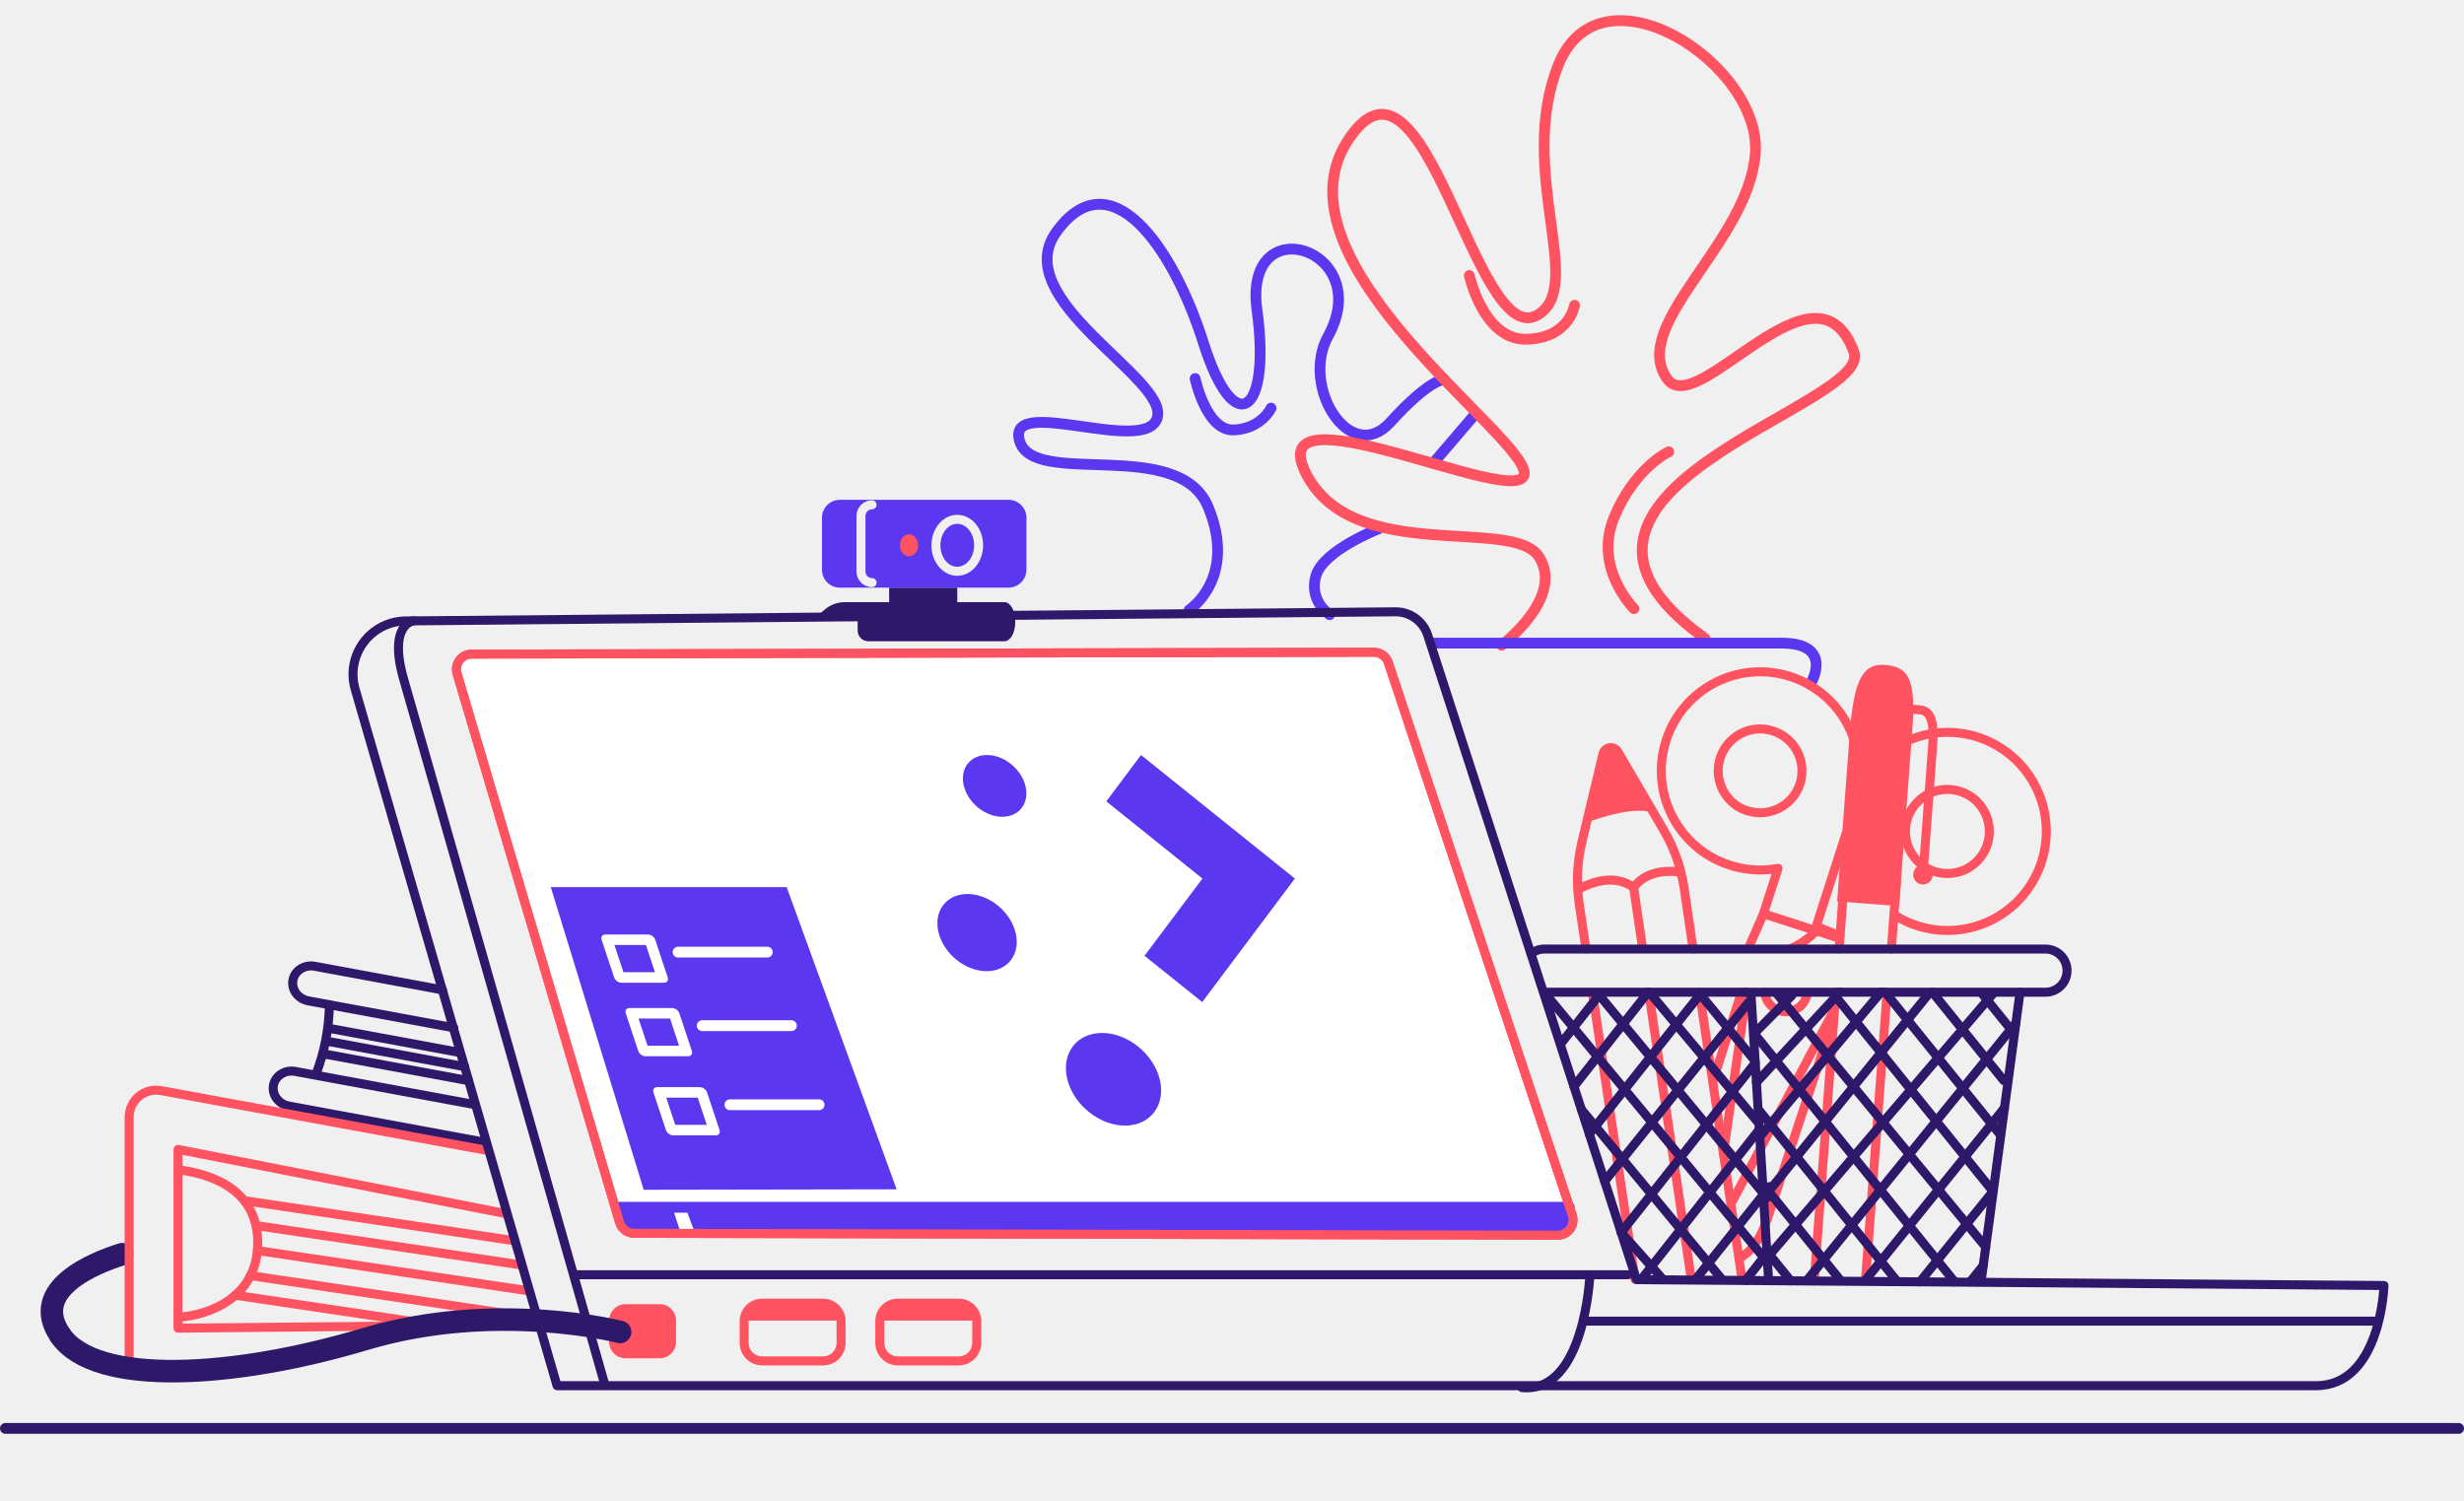
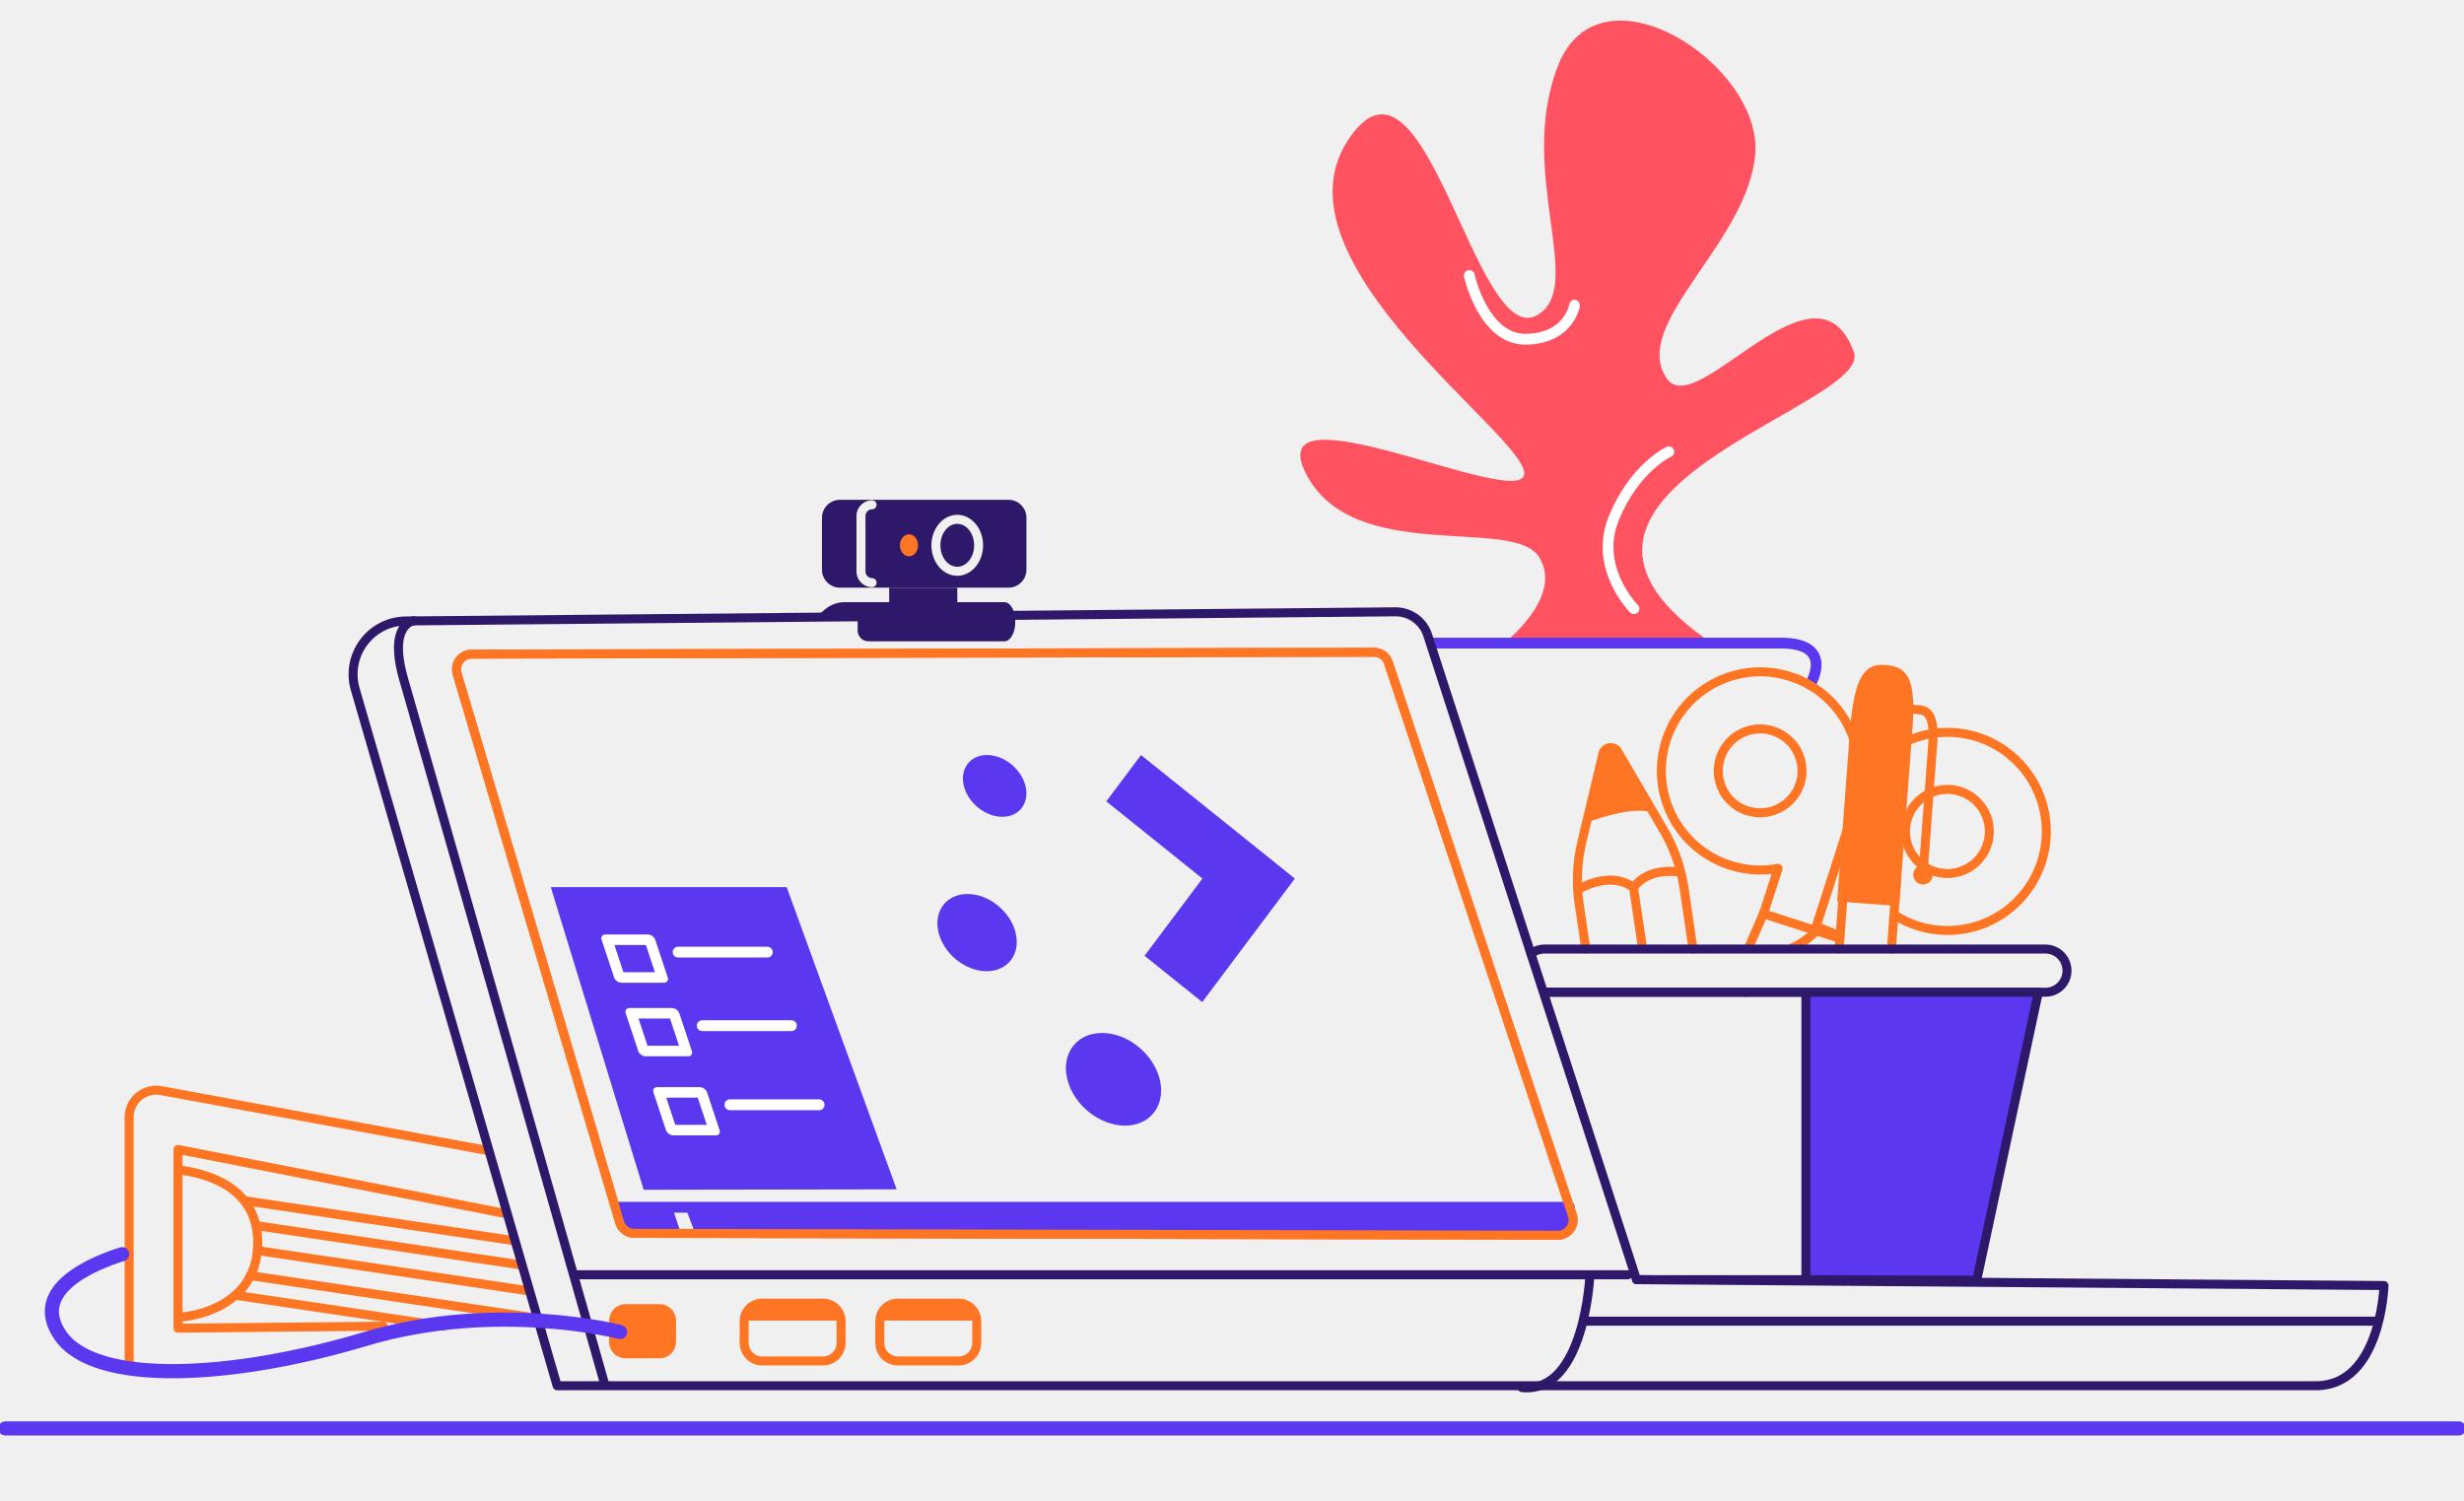
- <svg xmlns="http://www.w3.org/2000/svg" viewBox="0 0 870 530" version="1.1" id="svg225" width="870" height="530">
-   <defs id="defs4">
-     <style id="style2">.cls-1,.cls-3,.cls-4{fill:none;}.cls-1,.cls-5{stroke:#fe7624;}.cls-1,.cls-3,.cls-4,.cls-5{stroke-linecap:round;stroke-linejoin:round;}.cls-1,.cls-3,.cls-5{stroke-width:6px;}.cls-2{fill:#fe7624;}.cls-3,.cls-4{stroke:#2e186a;}.cls-4{stroke-width:15px;}.cls-5{fill:#fff;}.cls-6{fill:#2e186a;}</style>
+ <svg xmlns="http://www.w3.org/2000/svg" width="870" height="530" version="1.1" viewBox="0 0 870 530" id="svg146">
+   <defs id="defs6">
+     <style id="style4">.cls-1,.cls-3,.cls-4{fill:none;}.cls-1,.cls-5{stroke:#fe7624;}.cls-1,.cls-3,.cls-4,.cls-5{stroke-linecap:round;stroke-linejoin:round;}.cls-1,.cls-3,.cls-5{stroke-width:6px;}.cls-2{fill:#fe7624;}.cls-3,.cls-4{stroke:#2e186a;}.cls-4{stroke-width:15px;}.cls-5{fill:#fff;}.cls-6{fill:#2e186a;}</style>
  </defs>
-   <g id="Layer_2" data-name="Layer 2">
-     <g id="outline_II" data-name="outline II" transform="matrix(0.5290866,0,0,0.530406,-49.82756,176.4759)" style="stroke-width:1.198">
-       <g id="g1072">
-         <g id="g1102">
-           <path style="font-variation-settings:normal;vector-effect:none;fill:none;fill-opacity:1;stroke:#5b37f0;stroke-width:7.19px;stroke-linecap:round;stroke-linejoin:round;stroke-miterlimit:4;stroke-dasharray:none;stroke-dashoffset:0;stroke-opacity:1;stop-color:#000000" d="m 887.659,73.433 c 0,0 32.422,-21.024 12.805,-68.573 C 880.848,-42.689 783.991,-7.485 774.591,-39.144 c -9.4,-31.659 85.141,10.512 91.953,-15.768 6.811,-26.28 -99.83,-78.337 -67.432,-123.334 35.555,-49.383 77.513,8.679 98.219,73.952 20.706,65.273 45.227,47.305 35.691,-22.002 -9.536,-69.307 79.53,-40.804 47.407,17.479 -18.527,33.614 14.849,86.542 41.549,57.206 26.7,-29.336 36.1,-28.481 36.1,-28.481" id="path1041" />
-           <path style="font-variation-settings:normal;vector-effect:none;fill:none;fill-opacity:1;stroke:#5b37f0;stroke-width:7.19px;stroke-linecap:round;stroke-linejoin:round;stroke-miterlimit:4;stroke-dasharray:none;stroke-dashoffset:0;stroke-opacity:1;stop-color:#000000" d="m 1078.103,-56.379 -27.518,32.025" id="path1048" />
-           <path style="font-variation-settings:normal;vector-effect:none;fill:none;fill-opacity:1;stroke:#5b37f0;stroke-width:7.19px;stroke-linecap:round;stroke-linejoin:round;stroke-miterlimit:4;stroke-dasharray:none;stroke-dashoffset:0;stroke-opacity:1;stop-color:#000000" d="m 1013.941,19.406 c 0,0 -36.509,14.179 -41.549,31.047 -5.04,16.868 9.127,26.036 9.127,26.036" id="path1055" />
-           <path style="font-variation-settings:normal;opacity:1;vector-effect:none;fill:none;fill-opacity:1;stroke:#5b37f0;stroke-width:7.19px;stroke-linecap:round;stroke-linejoin:round;stroke-miterlimit:4;stroke-dasharray:none;stroke-dashoffset:0;stroke-opacity:1;stop-color:#000000;stop-opacity:1" d="m 891.74,-80.722 c 0,0 7.356,35.02 25.815,34.226 18.459,-0.795 24.861,-14.546 24.861,-14.546" id="path1088" />
+   <g data-name="Layer 2" id="g143">
+     <g id="outline_II" transform="matrix(0.52909,0,0,0.53041,-49.828,176.48)" stroke-width="1.198" data-name="outline II">
+       <path d="m 1231.9,92.19 c -138.56,-98.735 112.71,-154.27 99.445,-190.56 -25.208,-68.962 -104.61,46.093 -124.65,17.846 -25.587,-36.077 54.218,-90.453 58.85,-149.86 4.632,-59.406 -103.26,-129.57 -131.46,-59.039 -28.199,70.529 18.868,147.8 -14.031,166.48 -41.868,23.78 -74.924,-196.8 -126.83,-115.63 -51.902,81.163 120.83,197.16 118.11,221.49 -2.725,24.325 -176.96,-61.728 -145.63,-0.367 31.332,61.362 138,28.236 155.43,55.372 17.437,27.136 -24.929,58.917 -24.929,58.917" fill="#ff5361" stop-color="#000000" style="font-variation-settings:normal" id="path8" />
+       <g fill="none" stroke-linecap="round" stroke-linejoin="round" stroke-width="7.19px" id="g16">
+         <path d="m 1184.6,72.487 c 0,0 -27.177,-27.014 -13.35,-60.506 13.827,-33.492 36.577,-43.943 36.577,-43.943" stop-color="#000000" stroke="#ffffff" style="font-variation-settings:normal" id="path10" />
+         <path d="m 1074.7,-149.31 c 0,0 9.468,43.088 38.143,42.415 28.676,-0.672 32.081,-22.613 32.081,-22.613" stop-color="#000000" stroke="#ffffff" style="font-variation-settings:normal" id="path12" />
+         <path d="m 1050.1,95.402 h 232.67 c 36.372,0 19.48,27.503 19.48,27.503" stop-color="#000000" stroke="#5b37f0" style="font-variation-settings:normal" id="path14" />
+       </g>
+       <g id="organizer" stroke-width="1.198">
+         <g id="scissors" stroke="#ff5361">
+           <line class="cls-1" x1="1261.2" x2="1271.2" y1="297.84" y2="275.1" id="line18" />
+           <path class="cls-1" d="m 1331.6,200.69 a 65.95,65.95 0 1 0 -83,42.55 66.33,66.33 0 0 0 20.3,3.21 64.38,64.38 0 0 0 11.91,-1.11 l -9.78,30.23 30.64,9.88 m -41.45,-78.38 a 27.95,27.95 0 0 1 8.59,-54.55 27.95,27.95 0 0 1 26.62,36.48 27.94,27.94 0 0 1 -35.17,18 z" data-name="2" id="path20" />
+           <path class="cls-1" d="M 1359.7,277.19 A 65.94,65.94 0 0 0 1456.6,241 65.95,65.95 0 1 0 1328.04,216.25 l -22.69,70.4 14.82,4.78 m 100.26,-62.08 a 28,28 0 1 1 -18,-35.18 28,28 0 0 1 18,35.18 z" data-name="1" id="path22" />
+           <path class="cls-1" d="m 1322.1,290.4 -14.29,-5.81 c -1.53,3.09 -8.79,9.71 -18.12,14" id="path24" />
        </g>
-         <path style="font-variation-settings:normal;opacity:1;vector-effect:none;fill:none;fill-opacity:1;stroke:#ff5361;stroke-width:7.19px;stroke-linecap:round;stroke-linejoin:round;stroke-miterlimit:4;stroke-dasharray:none;stroke-dashoffset:0;stroke-opacity:1;stop-color:#000000;stop-opacity:1" d="m 1231.925,92.19 c -138.561,-98.735 112.71,-154.275 99.445,-190.563 -25.209,-68.962 -104.614,46.093 -124.647,17.846 -25.587,-36.077 54.218,-90.453 58.85,-149.859 4.632,-59.406 -103.26,-129.568 -131.458,-59.039 -28.199,70.529 18.868,147.797 -14.031,166.483 -41.868,23.78 -74.924,-196.797 -126.827,-115.633 -51.902,81.163 120.833,197.164 118.108,221.488 -2.725,24.325 -176.958,-61.728 -145.626,-0.367 31.332,61.362 137.997,28.236 155.434,55.372 17.437,27.136 -24.929,58.917 -24.929,58.917" id="path1034" />
-         <path style="font-variation-settings:normal;opacity:1;vector-effect:none;fill:none;fill-opacity:1;stroke:#ff5361;stroke-width:7.19px;stroke-linecap:round;stroke-linejoin:round;stroke-miterlimit:4;stroke-dasharray:none;stroke-dashoffset:0;stroke-opacity:1;stop-color:#000000;stop-opacity:1" d="m 1184.585,72.487 c 0,0 -27.177,-27.014 -13.35,-60.506 13.827,-33.492 36.577,-43.943 36.577,-43.943" id="path1074" />
-         <path style="font-variation-settings:normal;opacity:1;vector-effect:none;fill:none;fill-opacity:1;stroke:#ff5361;stroke-width:7.19px;stroke-linecap:round;stroke-linejoin:round;stroke-miterlimit:4;stroke-dasharray:none;stroke-dashoffset:0;stroke-opacity:1;stop-color:#000000;stop-opacity:1" d="m 1074.718,-149.307 c 0,0 9.468,43.088 38.143,42.415 28.676,-0.672 32.081,-22.613 32.081,-22.613" id="path1081" />
-       </g>
-       <path style="font-variation-settings:normal;opacity:1;vector-effect:none;fill:none;fill-opacity:1;stroke:#5b37f0;stroke-width:7.19px;stroke-linecap:round;stroke-linejoin:round;stroke-miterlimit:4;stroke-dasharray:none;stroke-dashoffset:0;stroke-opacity:1;stop-color:#000000;stop-opacity:1" d="m 1050.133,95.402 c 0,0 196.302,0 232.674,0 36.373,0 19.48,27.503 19.48,27.503" id="path1027" />
-       <g id="Learning_II" data-name="Learning II" style="stroke-width:1.198">
-         <g id="desk_stuff" data-name="desk stuff" style="stroke-width:1.198">
-           <g id="organizer" style="stroke-width:1.198">
-             <g id="scissors" style="stroke-width:1.198">
-               <line class="cls-1" x1="1261.25" y1="297.84" x2="1271.24" y2="275.1" id="line6" style="stroke:#ff5361;stroke-opacity:1" />
-               <path class="cls-1" d="m 1244.27,435.12 c 5.67,-39.13 11.82,-81.62 15.36,-106" id="path8" style="stroke:#ff5361;stroke-opacity:1" />
-               <path class="cls-1" d="m 1317.77,345.57 c -12.37,37.25 -37.68,113.33 -42.33,127.77 -4,12.39 -9.51,25.8 -20.07,31.22" id="path10" style="stroke:#ff5361;stroke-opacity:1" />
-               <path id="_2" data-name="2" class="cls-1" d="m 1331.57,200.69 v 0 a 65.95,65.95 0 1 0 -83,42.55 66.33,66.33 0 0 0 20.3,3.21 64.38,64.38 0 0 0 11.91,-1.11 l -9.78,30.23 30.64,9.88 m -41.45,-78.38 a 27.95,27.95 0 0 1 8.59,-54.55 27.95,27.95 0 0 1 26.62,36.48 v 0 a 27.94,27.94 0 0 1 -35.17,18 z" style="stroke:#ff5361;stroke-opacity:1" />
-               <path id="_1" data-name="1" class="cls-1" d="M 1359.7,277.19 A 65.94,65.94 0 0 0 1456.6,241 v 0 a 65.95,65.95 0 1 0 -128.56,-24.75 l -22.69,70.4 14.82,4.78 m 100.26,-62.08 a 28,28 0 1 1 -18,-35.18 28,28 0 0 1 18,35.18 z" style="stroke:#ff5361;stroke-opacity:1" />
-               <path class="cls-1" d="m 1250.51,466.56 c 21.54,-40.52 53.62,-100.56 67.26,-126.07" id="path14" style="stroke:#ff5361;stroke-opacity:1" />
-               <path class="cls-1" d="m 1256.35,327.87 -19,58.88" id="path16" style="stroke:#ff5361;stroke-opacity:1" />
-               <path class="cls-1" d="m 1322.13,290.4 -14.29,-5.81 c -1.53,3.09 -8.79,9.71 -18.12,14" id="path18" style="stroke:#ff5361;stroke-opacity:1" />
-               <path class="cls-1" d="m 1300.24,328.55 a 14.12,14.12 0 0 1 -0.54,2.34 14.3,14.3 0 0 1 -27.86,-3.13" id="path20" style="stroke:#ff5361;stroke-opacity:1" />
-             </g>
-             <g id="pen" style="stroke-width:1.198">
-               <polyline class="cls-1" points="1321.48 299.08 1325.01 252.16 1359.7 254.72 1356.36 299.08" id="polyline23" style="stroke:#ff5361;stroke-opacity:1" />
-               <line class="cls-1" x1="1304.86" y1="519.97" x2="1319.33" y2="327.73" id="line25" style="stroke:#ff5361;stroke-opacity:1" />
-               <line class="cls-1" x1="1353.47" y1="328.58" x2="1339.12" y2="519.43" id="line27" style="stroke:#ff5361;stroke-opacity:1" />
-               <path class="cls-2" d="m 1320.18,267.38 41.35,3.11 8.86,-117.71 c 2.59,-34.49 -3.19,-41.71 -18.42,-42.86 -15.23,-1.15 -20.79,11.25 -23.39,45.75 z" id="path29" style="fill:#ff5361;fill-opacity:1;stroke-width:1.198" />
-               <path class="cls-1" d="m 1349.72,137.9 25.63,1.93 c 5.64,0.42 10,5.11 8.65,22.77 l -6.54,87" id="path31" style="stroke:#ff5361;stroke-opacity:1" />
-               <circle class="cls-2" cx="1377.46" cy="249.57" r="6.52" id="circle33" style="fill:#ff5361;fill-opacity:1;stroke-width:1.198" />
-             </g>
-             <g id="pencil" style="stroke-width:1.198">
-               <path class="cls-1" d="m 1224.05,299.08 -6,-40.71 A 107.15,107.15 0 0 0 1204.48,220 l -30.6,-52.28 a 5.42,5.42 0 0 0 -10,1.47 l -14.07,58.93 a 107.36,107.36 0 0 0 -1.77,40.68 l 4.51,30.32" id="path36" style="stroke:#ff5361;stroke-opacity:1" />
-               <path class="cls-1" d="m 1256.35,518.83 a 25.05,25.05 0 0 0 -0.28,-4.3 l -27.76,-186.8" id="path38" style="stroke:#ff5361;stroke-opacity:1" />
-               <line class="cls-1" x1="1156.98" y1="328.58" x2="1185.25" y2="518.83" id="line40" style="stroke:#ff5361;stroke-opacity:1" />
-               <path class="cls-2" d="m 1197.73,208.43 -23.85,-40.75 a 5.42,5.42 0 0 0 -10,1.47 L 1153,214.93 c 11.86,-4.39 32.82,-10.81 44.73,-6.5 z" id="path42" style="fill:#ff5361;fill-opacity:1;stroke-width:1.198" />
-               <path class="cls-2" d="m 1216.64,251 c -0.47,-2.13 -1,-4.24 -1.6,-6.33 -10,-1.13 -22.5,-0.06 -31.28,9.44 -12.94,-7.57 -27.41,-2.85 -36.79,2 0.07,2.22 0.21,4.45 0.41,6.67 8.18,-4.68 22.46,-10.48 34.19,-3 l 5.83,39.27 6.19,0.8 -6.09,-40.95 c 7.71,-8.98 19.99,-9.29 29.14,-7.9 z" id="path44" style="fill:#ff5361;fill-opacity:1;stroke-width:1.198" />
-               <polygon class="cls-2" points="1219.8,518.69 1225.88,518.83 1197.73,329.37 1191.66,329.37 " id="polygon46" style="fill:#ff5361;fill-opacity:1;stroke-width:1.198" />
-             </g>
-             <g id="basket" style="stroke-width:1.198">
-               <g id="nets" style="stroke-width:1.198">
-                 <g id="net_light" data-name="net light" style="stroke-width:1.198">
-                   <line class="cls-3" x1="1176.06" y1="487.75" x2="1265.53" y2="374.87" id="line49" />
-                   <line class="cls-3" x1="1189.36" y1="519.18" x2="1268.26" y2="419.2" id="line51" />
-                   <line class="cls-3" x1="1225.88" y1="518.83" x2="1275.2" y2="457.2" id="line53" />
-                   <line class="cls-3" x1="1258.97" y1="519.78" x2="1272.99" y2="502" id="line55" />
-                   <line class="cls-3" x1="1165" y1="453.68" x2="1261" y2="334.63" id="line57" />
-                   <line class="cls-3" x1="1243.22" y1="518.83" x2="1149.45" y2="405.81" id="line59" />
-                   <line class="cls-3" x1="1204.13" y1="519.18" x2="1176.06" y2="487.75" id="line61" />
-                   <line class="cls-3" x1="1264.18" y1="372.09" x2="1228.27" y2="328.58" id="line63" />
-                   <line class="cls-3" x1="1267.09" y1="414.07" x2="1195.85" y2="329.07" id="line65" />
-                   <line class="cls-3" x1="1273.36" y1="464.68" x2="1160.44" y2="328.58" id="line67" />
-                   <line class="cls-3" x1="1272.78" y1="506.32" x2="1125.71" y2="329.07" id="line69" />
-                   <line class="cls-3" x1="1136.4" y1="361.31" x2="1161.9" y2="328.99" id="line71" />
-                   <line class="cls-3" x1="1144.51" y1="390.6" x2="1194.11" y2="327.74" id="line73" />
-                   <line class="cls-3" x1="1154.79" y1="422.24" x2="1229.25" y2="328.58" id="line75" />
-                 </g>
-                 <g id="net" style="stroke-width:1.198">
-                   <line class="cls-3" x1="1398.61" y1="520.64" x2="1265.65" y2="356.34" id="line78" />
-                   <line class="cls-3" x1="1359.97" y1="519.97" x2="1268.56" y2="407.01" id="line80" />
-                   <line class="cls-3" x1="1322.53" y1="519.78" x2="1270.5" y2="455.48" id="line82" />
-                   <line class="cls-3" x1="1289.21" y1="519.97" x2="1273.26" y2="500.25" id="line84" />
-                   <line class="cls-3" x1="1419.35" y1="497.42" x2="1279.76" y2="328.58" id="line86" />
-                   <line class="cls-3" x1="1300.67" y1="518.83" x2="1439.48" y2="348.34" id="line88" />
-                   <line class="cls-3" x1="1339.12" y1="519.43" x2="1431.85" y2="404.83" id="line90" />
-                   <line class="cls-3" x1="1375.42" y1="520.64" x2="1422.87" y2="462.01" id="line92" />
-                   <line class="cls-3" x1="1408.9" y1="520.64" x2="1417.68" y2="509.79" id="line94" />
-                   <line class="cls-3" x1="1266.33" y1="387.81" x2="1322.13" y2="327.74" id="line96" />
-                   <line class="cls-3" x1="1265.65" y1="354.48" x2="1289.95" y2="330.01" id="line98" />
-                   <line class="cls-3" x1="1268.56" y1="424.02" x2="1349.47" y2="327.74" id="line100" />
-                   <line class="cls-3" x1="1272.43" y1="462.93" x2="1381.53" y2="328.58" id="line102" />
-                   <line class="cls-3" x1="1273.52" y1="504.56" x2="1424.04" y2="328.99" id="line104" />
-                   <line class="cls-3" x1="1431.39" y1="386.65" x2="1383.79" y2="327.84" id="line106" />
-                   <line class="cls-3" x1="1437.68" y1="354.48" x2="1417.05" y2="328.99" id="line108" />
-                   <line class="cls-3" x1="1429.16" y1="422.86" x2="1352.26" y2="327.84" id="line110" />
-                   <line class="cls-3" x1="1422.87" y1="458.78" x2="1318.07" y2="329.28" id="line112" />
-                 </g>
-               </g>
-               <g id="construction" style="stroke-width:1.198">
-                 <line class="cls-3" x1="1442.25" y1="327.82" x2="1416.31" y2="519.97" id="line116" />
-                 <line class="cls-3" x1="1262.71" y1="328.99" x2="1274.35" y2="518.05" id="line118" />
-                 <path class="cls-3" d="m 1115.89,302.21 a 14.34,14.34 0 0 1 9,-3.13 h 334.35 a 14.37,14.37 0 0 1 14.37,14.37 v 0 a 14.37,14.37 0 0 1 -14.37,14.37 h -200" id="path120" />
-                 <line class="cls-3" x1="1259.26" y1="327.82" x2="1124.86" y2="327.82" id="line122" />
-               </g>
-             </g>
+         <g id="pen">
+           <g stroke="#ff5361" id="g29">
+             <polyline class="cls-1" points="1321.5 299.08 1325 252.16 1359.7 254.72 1356.4 299.08" id="polyline27" />
          </g>
-           <g id="book" style="stroke-width:1.198">
-             <g id="lines" style="stroke-width:1.198">
-               <path class="cls-3" d="m 314,336.17 a 133.61,133.61 0 0 1 -8.8,45.78" id="path127" />
-               <line class="cls-3" x1="314.91" y1="352.05" x2="400.35" y2="367.82" id="line129" />
-               <line class="cls-3" x1="406.92" y1="386.71" x2="311.75" y2="369.14" id="line131" />
-               <line class="cls-3" x1="404.21" y1="377.37" x2="313.33" y2="360.6" id="line133" />
-             </g>
-             <path id="cover" class="cls-3" d="m 397,351.49 -97,-17.91 c -6.88,-1.27 -11.5,-7.46 -10.33,-13.82 1.17,-6.36 7.7,-10.49 14.58,-9.22 l 85.19,15.72" />
-             <path id="cover-2" data-name="cover" class="cls-3" d="M 417.94,427.76 287,403.59 c -6.88,-1.26 -11.5,-7.45 -10.33,-13.81 1.17,-6.36 7.7,-10.5 14.58,-9.23 l 119.36,22" />
+           <path class="cls-2" d="m 1320.2,267.38 41.35,3.11 8.86,-117.71 c 2.59,-34.49 -3.19,-41.71 -18.42,-42.86 -15.23,-1.15 -20.79,11.25 -23.39,45.75 z" fill="#ff5361" stroke-width="1.198" id="path31" />
+           <path class="cls-1" d="m 1349.7,137.9 25.63,1.93 c 5.64,0.42 10,5.11 8.65,22.77 l -6.54,87" stroke="#ff5361" id="path33" />
+           <circle class="cls-2" cx="1377.5" cy="249.57" r="6.52" fill="#ff5361" stroke-width="1.198" id="circle35" />
+         </g>
+         <g id="pencil">
+           <g stroke="#ff5361" id="g40">
+             <path class="cls-1" d="m 1224,299.08 -6,-40.71 A 107.15,107.15 0 0 0 1204.43,220 l -30.6,-52.28 a 5.42,5.42 0 0 0 -10,1.47 l -14.07,58.93 a 107.36,107.36 0 0 0 -1.77,40.68 l 4.51,30.32" id="path38" />
          </g>
-           <path id="cable_back" data-name="cable back" class="cls-4" d="m 175.69,502.21 c -18.52,5.78 -62.44,23.25 -41.26,54" />
-           <g id="binder" style="stroke-width:1.198">
-             <g id="lines-2" data-name="lines" style="stroke-width:1.198">
-               <line class="cls-5" x1="266.14" y1="483.32" x2="441.41" y2="509.29" id="line140" style="stroke:#ff5361;stroke-opacity:1" />
-               <line class="cls-5" x1="257.84" y1="466.65" x2="437.9" y2="493.32" id="line142" style="stroke:#ff5361;stroke-opacity:1" />
-               <line class="cls-5" x1="265.92" y1="499.78" x2="446.89" y2="526.59" id="line144" style="stroke:#ff5361;stroke-opacity:1" />
-               <line class="cls-5" x1="261.3" y1="516.48" x2="455.21" y2="545.21" id="line146" style="stroke:#ff5361;stroke-opacity:1" />
-               <line class="cls-5" x1="251.17" y1="529.52" x2="390.07" y2="550.11" id="line148" style="stroke:#ff5361;stroke-opacity:1" />
-             </g>
-             <path id="circle" class="cls-1" d="m 213,446 c 19.25,2.43 53.28,11.37 53.18,48.79 -0.09,36.45 -32.79,48.16 -53.18,49.42" style="stroke:#ff5361;stroke-opacity:1" />
-             <polyline id="cover-3" data-name="cover" class="cls-1" points="349.95 550.14 212.96 551.47 212.96 432.45 430.82 475.03" style="stroke:#ff5361;stroke-opacity:1" />
-             <path id="cover-4" data-name="cover" class="cls-1" d="M 419.05,433.1 201.57,393.3 A 18,18 0 0 0 180.36,411 v 165.27" style="stroke:#ff5361;stroke-opacity:1" />
+           <g fill="#ff5361" stroke-width="1.198" id="g46">
+             <path class="cls-2" d="m 1197.7,208.43 -23.85,-40.75 a 5.42,5.42 0 0 0 -10,1.47 l -10.88,45.78 c 11.86,-4.39 32.82,-10.81 44.73,-6.5 z" id="path42" />
+             <path class="cls-2" d="m 1216.6,251 c -0.47,-2.13 -1,-4.24 -1.6,-6.33 -10,-1.13 -22.5,-0.06 -31.28,9.44 -12.94,-7.57 -27.41,-2.85 -36.79,2 0.07,2.22 0.21,4.45 0.41,6.67 8.18,-4.68 22.46,-10.48 34.19,-3 l 5.83,39.27 6.19,0.8 -6.09,-40.95 c 7.71,-8.98 19.99,-9.29 29.14,-7.9 z" id="path44" />
          </g>
        </g>
-         <g id="laptop" style="stroke-width:1.198">
-           <path id="path140" class="cls-1" d="m 1020.66,108.4 122.76,367.85 a 10.12,10.12 0 0 1 -9.62,13.32 l -616.45,-1.25 a 10.14,10.14 0 0 1 -9.68,-7.24 L 399.21,115.73 a 10.11,10.11 0 0 1 9.68,-13 L 1011,101.49 a 10.11,10.11 0 0 1 9.66,6.91 z" style="stroke:#ff5361;stroke-opacity:1;fill:#ffffff" />
-           <path style="font-variation-settings:normal;opacity:1;vector-effect:none;fill:none;fill-opacity:1;stroke:#5b37f0;stroke-width:7.19px;stroke-linecap:round;stroke-linejoin:round;stroke-miterlimit:4;stroke-dasharray:none;stroke-dashoffset:0;stroke-opacity:1;stop-color:#000000;stop-opacity:1" d="M 1141.458,470.975 H 506.586" id="path1070" />
-           <path id="path1104" style="fill:#5b37f0;fill-opacity:1;stroke:#5b37f0;stroke-width:1.198px;stroke-linecap:butt;stroke-linejoin:miter;stroke-opacity:1" d="m 506.586,470.975 3.389,14.814 9.447,4.43 h 29.084 l -6.299,-19.238 z m 634.871,0 -15.699,0.094 -573.555,-0.086 7.168,19.236 h 575.035 l 8.018,-5.205 2.162,-6.523 z" />
-           <path id="shape" class="cls-3" d="m 365,80.65 660.35,-6.08 a 22.5,22.5 0 0 1 21.6,15.54 l 139.34,429.05 498.83,3.91 c 0,0 -2,66.69 -45.36,66.69 H 465.92 L 331.19,126.08 A 35.5,35.5 0 0 1 365,80.65 Z" />
-           <path id="screen" class="cls-1" d="m 1020.66,108.4 122.76,367.85 a 10.12,10.12 0 0 1 -9.62,13.32 l -616.45,-1.25 a 10.14,10.14 0 0 1 -9.68,-7.24 L 399.21,115.73 a 10.11,10.11 0 0 1 9.68,-13 L 1011,101.49 a 10.11,10.11 0 0 1 9.66,6.91 z" style="stroke:#ff5361;stroke-opacity:1" />
-           <g id="details" style="stroke-width:1.198">
-             <g id="lines-3" data-name="lines" style="stroke-width:1.198">
-               <path class="cls-3" d="m 370.3,80.55 c 0,0 -17.62,1.8 -6.53,39.61 11.09,37.81 133.65,467.6 133.65,467.6" id="path191" />
-               <line class="cls-3" x1="1180.54" y1="515.92" x2="477.85" y2="515.92" id="line193" />
-               <line class="cls-3" x1="1679.15" y1="546.79" x2="1151.4" y2="546.79" id="line195" />
-               <path class="cls-3" d="m 1155.2,515.92 c 0,0 -3.35,79.35 -45.36,75.08" id="path197" />
-             </g>
-             <g id="usb_ports" data-name="usb ports" style="stroke-width:1.198">
-               <path id="_2-2" data-name="2" class="cls-2" d="m 643.47,531.81 h -40.69 a 15,15 0 0 0 -15,15 v 14.46 a 15,15 0 0 0 15,15 h 40.69 a 15,15 0 0 0 15,-15 v -14.46 a 15,15 0 0 0 -15,-15 z m 9,29.46 a 9,9 0 0 1 -9,9 h -40.69 a 9,9 0 0 1 -9,-9 v -14.46 c 0,-0.14 0,-0.27 0,-0.41 h 58.65 c 0,0.14 0,0.27 0,0.41 z" style="fill:#ff5361;fill-opacity:1;stroke-width:1.198" />
-               <path id="_1-2" data-name="1" class="cls-2" d="m 734,531.81 h -40.7 a 15,15 0 0 0 -15,15 v 14.46 a 15,15 0 0 0 15,15 H 734 a 15,15 0 0 0 15,-15 v -14.46 a 15,15 0 0 0 -15,-15 z m 9,29.46 a 9,9 0 0 1 -9,9 h -40.7 a 9,9 0 0 1 -9,-9 v -14.46 c 0,-0.14 0,-0.27 0,-0.41 H 743 c 0,0.14 0,0.27 0,0.41 z" style="fill:#ff5361;fill-opacity:1;stroke-width:1.198" />
-             </g>
-             <g id="cable" style="stroke-width:1.198">
-               <rect class="cls-2" x="500.67" y="535.48" width="44.66" height="36.04" rx="10.95" id="rect203" style="fill:#ff5361;fill-opacity:1;stroke-width:1.198" />
-               <path class="cls-4" d="m 134.43,556.24 c 23.51,34.18 116,28.55 203.39,2.47 C 425.21,532.63 508,554 508,554" id="path205" />
-             </g>
+         <g id="basket" transform="translate(-0.04)">
+           <g id="construction" stroke-width="1.198">
+             <path class="cls-3" d="m 1115.9,302.21 a 14.34,14.34 0 0 1 9,-3.13 h 334.35 a 14.37,14.37 0 0 1 14.37,14.37 14.37,14.37 0 0 1 -14.37,14.37 h -200" id="path49" />
+             <line class="cls-3" x1="1259.3" x2="1124.9" y1="327.82" y2="327.82" id="line51" />
+             <path d="m 1299.3,327.82 h 155.19 l -41.108,191.67 -114.08,-0.33" fill="#5b37f0" stop-color="#000000" stroke="#2e186a" stroke-linecap="round" stroke-linejoin="round" stroke-width="6px" style="font-variation-settings:normal" id="path53" />
+             <path d="m 1124.9,327.82 h 174.47 v 191.34 h -113.04" fill="none" stop-color="#000000" stroke="#2e186a" stroke-linecap="round" stroke-linejoin="round" stroke-width="6px" style="font-variation-settings:normal" id="path55" />
          </g>
-           <g id="web_cam" data-name="web cam" style="stroke-width:1.198">
-             <path id="holder" class="cls-6" d="M 764.48,68.15 H 657.86 a 20.23,20.23 0 0 0 -13,4.7 l -6.34,5.28 28.21,-0.26 a 21.82,21.82 0 0 0 -0.21,3 V 87 a 7.2,7.2 0 0 0 7.2,7.2 h 90.73 c 4,0 7.25,-5.68 7.25,-12.68 v -0.67 c 0.03,-7.03 -3.21,-12.7 -7.22,-12.7 z" style="stroke-width:1.198" />
-             <rect class="cls-6" x="687.56" y="58.49" width="45.45" height="11.84" id="rect210" style="stroke-width:1.198" />
-             <g id="camera" style="fill:#5b37f0;fill-opacity:1;stroke-width:1.198">
-               <path class="cls-6" d="M 767.17,0 H 654.7 a 12,12 0 0 0 -12,12 v 34.49 a 12,12 0 0 0 12,12 h 112.47 a 12,12 0 0 0 12,-12 V 12 a 12,12 0 0 0 -12,-12 z m -91,52.15 a 3,3 0 0 1 0,6 10.43,10.43 0 0 1 -10.42,-10.43 V 10.77 a 10.43,10.43 0 0 1 10.41,-10.43 3,3 0 0 1 0,6 4.43,4.43 0 0 0 -4.42,4.43 v 37 a 4.43,4.43 0 0 0 4.42,4.38 z M 733,50.59 c -9.51,0 -17.25,-9.1 -17.25,-20.29 0,-11.19 7.75,-20.3 17.25,-20.3 9.5,0 17.25,9.1 17.25,20.28 0,11.18 -7.72,20.31 -17.25,20.31 z" id="path212" style="fill:#5b37f0;fill-opacity:1;stroke-width:1.198" />
-               <path class="cls-6" d="m 733,16 c -6.2,0 -11.25,6.41 -11.25,14.28 0,7.87 5,14.29 11.25,14.29 6.25,0 11.25,-6.41 11.25,-14.29 C 744.25,22.4 739.22,16 733,16 Z" id="path214" style="fill:#5b37f0;fill-opacity:1;stroke-width:1.198" />
-             </g>
-             <ellipse class="cls-2" cx="700.79" cy="30.3" rx="6.04" ry="7.33" id="ellipse217" style="fill:#ff5361;fill-opacity:1;stroke-width:1.198" />
-           </g>
-           <path style="font-variation-settings:normal;opacity:1;vector-effect:none;fill:#5b37f0;fill-opacity:1;stroke:none;stroke-width:0.686;stroke-linecap:butt;stroke-linejoin:miter;stroke-miterlimit:4;stroke-dasharray:none;stroke-dashoffset:0;stroke-opacity:1;stop-color:#000000;stop-opacity:1" d="M 523.75,459.323 461.74,257.874 h 157.424 l 73.376,201.158" id="path1063" />
-           <rect style="font-variation-settings:normal;opacity:1;vector-effect:none;fill:none;fill-opacity:1;stroke:#ffffff;stroke-width:7.381px;stroke-linecap:round;stroke-linejoin:round;stroke-miterlimit:4;stroke-dasharray:none;stroke-dashoffset:0;stroke-opacity:1;paint-order:fill markers stroke;stop-color:#000000;stop-opacity:1" id="rect1077" width="28.397" height="26.455" x="401.972" y="308.649" transform="matrix(1,0,0.3155191,0.9489192,0,0)" />
-           <path style="font-variation-settings:normal;opacity:1;vector-effect:none;fill:none;fill-opacity:1;stroke:#ffffff;stroke-width:7.19px;stroke-linecap:round;stroke-linejoin:round;stroke-miterlimit:4;stroke-dasharray:none;stroke-dashoffset:0;stroke-opacity:1;stop-color:#000000;stop-opacity:1" d="m 546.679,301.118 h 59.563" id="path1079" />
-           <rect style="font-variation-settings:normal;opacity:1;vector-effect:none;fill:none;fill-opacity:1;stroke:#ffffff;stroke-width:7.381px;stroke-linecap:round;stroke-linejoin:round;stroke-miterlimit:4;stroke-dasharray:none;stroke-dashoffset:0;stroke-opacity:1;paint-order:fill markers stroke;stop-color:#000000;stop-opacity:1" id="rect1096" width="28.397" height="26.455" x="401.782" y="360.251" transform="matrix(1,0,0.3155191,0.9489192,0,0)" />
-           <path style="font-variation-settings:normal;opacity:1;vector-effect:none;fill:none;fill-opacity:1;stroke:#ffffff;stroke-width:7.19px;stroke-linecap:round;stroke-linejoin:round;stroke-miterlimit:4;stroke-dasharray:none;stroke-dashoffset:0;stroke-opacity:1;stop-color:#000000;stop-opacity:1" d="m 562.769,350.084 h 59.563" id="path1098" />
-           <rect style="font-variation-settings:normal;opacity:1;vector-effect:none;fill:none;fill-opacity:1;stroke:#ffffff;stroke-width:7.381px;stroke-linecap:round;stroke-linejoin:round;stroke-miterlimit:4;stroke-dasharray:none;stroke-dashoffset:0;stroke-opacity:1;paint-order:fill markers stroke;stop-color:#000000;stop-opacity:1" id="rect1100" width="28.397" height="26.455" x="402.766" y="415.733" transform="matrix(1,0,0.3155191,0.9489192,0,0)" />
-           <path style="font-variation-settings:normal;opacity:1;vector-effect:none;fill:none;fill-opacity:1;stroke:#ffffff;stroke-width:7.19px;stroke-linecap:round;stroke-linejoin:round;stroke-miterlimit:4;stroke-dasharray:none;stroke-dashoffset:0;stroke-opacity:1;stop-color:#000000;stop-opacity:1" d="m 581.259,402.732 h 59.563" id="path1102" />
-           <path d="m 752.847,169.912 a 23.268,18.164 41.462 0 0 -15.454,20.558 23.268,18.164 41.462 0 0 25.662,20.558 23.268,18.164 41.462 0 0 15.454,-20.558 23.268,18.164 41.462 0 0 -25.662,-20.558 z m 102.792,0 -23.182,30.838 64.156,51.396 -38.636,51.396 38.493,30.838 61.818,-82.234 z m -115.802,92.513 a 29.085,22.705 41.462 0 0 -19.318,25.698 29.085,22.705 41.462 0 0 32.078,25.698 29.085,22.705 41.462 0 0 19.318,-25.698 29.085,22.705 41.462 0 0 -32.078,-25.698 z m 89.782,92.513 a 34.902,27.246 41.462 0 0 -23.182,30.838 34.902,27.246 41.462 0 0 38.493,30.838 34.902,27.246 41.462 0 0 23.182,-30.838 34.902,27.246 41.462 0 0 -38.493,-30.838 z" class="ColorScheme-Text" fill="currentColor" id="path1107" style="fill:#5b37f0;fill-opacity:1;stroke-width:1.198" />
        </g>
-         <path style="font-variation-settings:normal;opacity:1;vector-effect:none;fill:none;fill-opacity:1;stroke:#2e186a;stroke-width:7.19px;stroke-linecap:round;stroke-linejoin:round;stroke-miterlimit:4;stroke-dasharray:none;stroke-dashoffset:0;stroke-opacity:1;stop-color:#000000;stop-opacity:1" d="M 97.772,618.196 H 1734.925" id="path953" />
      </g>
+       <g id="binder" stroke="#ff5361" stroke-width="1.198">
+         <g stroke-width="1.198" data-name="lines" id="g71">
+           <line class="cls-5" x1="266.14" x2="441.41" y1="483.32" y2="509.29" id="line61" />
+           <line class="cls-5" x1="257.84" x2="437.9" y1="466.65" y2="493.32" id="line63" />
+           <line class="cls-5" x1="265.92" x2="446.89" y1="499.78" y2="526.59" id="line65" />
+           <line class="cls-5" x1="261.3" x2="455.21" y1="516.48" y2="545.21" id="line67" />
+           <line class="cls-5" x1="251.17" x2="390.07" y1="529.52" y2="550.11" id="line69" />
+         </g>
+         <path id="circle" class="cls-1" d="m 213,446 c 19.25,2.43 53.28,11.37 53.18,48.79 -0.09,36.45 -32.79,48.16 -53.18,49.42" />
+         <polyline class="cls-1" points="349.95 550.14 212.96 551.47 212.96 432.45 430.82 475.03" data-name="cover" id="polyline74" />
+         <path class="cls-1" d="M 419.05,433.1 201.57,393.3 A 18,18 0 0 0 180.36,411 v 165.27" data-name="cover" id="path76" />
+       </g>
+       <path class="cls-1" d="m 1020.7,108.4 122.76,367.85 a 10.12,10.12 0 0 1 -9.62,13.32 l -616.45,-1.25 a 10.14,10.14 0 0 1 -9.68,-7.24 L 399.25,115.73 a 10.11,10.11 0 0 1 9.68,-13 l 602.11,-1.24 a 10.11,10.11 0 0 1 9.66,6.91 z" fill="#fff" id="path80" />
+       <path d="M 1141.5,470.98 H 506.63" fill="none" stop-color="#000000" stroke="#5b37f0" stroke-linecap="round" stroke-linejoin="round" stroke-width="7.19px" style="font-variation-settings:normal" id="path82" />
+       <path d="m 506.59,470.97 3.389,14.814 9.447,4.43 h 29.084 l -6.299,-19.238 z m 634.87,0 -15.699,0.094 -573.55,-0.086 7.168,19.236 h 575.04 l 8.018,-5.205 2.162,-6.523 z" fill="#5b37f0" stroke="#5b37f0" stroke-width="1.198px" id="path84" />
+       <path id="shape" class="cls-3" d="m 365,80.65 660.35,-6.08 a 22.5,22.5 0 0 1 21.6,15.54 l 139.34,429.05 498.83,3.91 c 0,0 -2,66.69 -45.36,66.69 H 465.96 L 331.23,126.08 a 35.5,35.5 0 0 1 33.81,-45.43 z" />
+       <path id="screen" class="cls-1" d="m 1020.7,108.4 122.76,367.85 a 10.12,10.12 0 0 1 -9.62,13.32 l -616.45,-1.25 a 10.14,10.14 0 0 1 -9.68,-7.24 L 399.25,115.73 a 10.11,10.11 0 0 1 9.68,-13 l 602.11,-1.24 a 10.11,10.11 0 0 1 9.66,6.91 z" stroke="#ff5361" />
+       <g data-name="lines" id="g96" style="stroke-width:1.198">
+         <path class="cls-3" d="m 370.3,80.55 c 0,0 -17.62,1.8 -6.53,39.61 11.09,37.81 133.65,467.6 133.65,467.6" id="path88" />
+         <line class="cls-3" x1="1180.5" x2="477.85" y1="515.92" y2="515.92" id="line90" />
+         <line class="cls-3" x1="1679.2" x2="1151.4" y1="546.79" y2="546.79" id="line92" />
+         <path class="cls-3" d="m 1155.2,515.92 c 0,0 -3.35,79.35 -45.36,75.08" id="path94" />
+       </g>
+       <g id="usb_ports" fill="#ff5361" data-name="usb ports" style="stroke-width:1.198">
+         <path class="cls-2" d="m 643.47,531.81 h -40.69 a 15,15 0 0 0 -15,15 v 14.46 a 15,15 0 0 0 15,15 h 40.69 a 15,15 0 0 0 15,-15 v -14.46 a 15,15 0 0 0 -15,-15 z m 9,29.46 a 9,9 0 0 1 -9,9 h -40.69 a 9,9 0 0 1 -9,-9 V 546.4 h 58.65 v 0.41 z" data-name="2" id="path98" />
+         <path class="cls-2" d="m 734,531.81 h -40.7 a 15,15 0 0 0 -15,15 v 14.46 a 15,15 0 0 0 15,15 H 734 a 15,15 0 0 0 15,-15 v -14.46 a 15,15 0 0 0 -15,-15 z m 9,29.46 a 9,9 0 0 1 -9,9 h -40.7 a 9,9 0 0 1 -9,-9 V 546.4 H 743 v 0.41 z" data-name="1" id="path100" />
+       </g>
+       <rect class="cls-2" x="500.67" y="535.48" width="44.66" height="36.04" rx="10.95" fill="#ff5361" stroke-width="1.198" id="rect103" style="stroke:none" />
+       <path id="path105" d="m 134.43,556.24 c 23.51,34.18 116,28.55 203.39,2.47 C 425.21,532.63 508,554 508,554 M 175.69,502.21 c -18.52,5.78 -62.44,23.25 -41.26,54" style="fill:none;stroke:#5b37f0;stroke-opacity:1;stroke-width:9.438;stroke-miterlimit:4;stroke-dasharray:none;stroke-linecap:round" />
+       <g id="web_cam" stroke-width="1.198" data-name="web cam">
+         <path id="holder" class="cls-6" d="M 764.48,68.15 H 657.86 a 20.23,20.23 0 0 0 -13,4.7 l -6.34,5.28 28.21,-0.26 a 21.82,21.82 0 0 0 -0.21,3 V 87 a 7.2,7.2 0 0 0 7.2,7.2 h 90.73 c 4,0 7.25,-5.68 7.25,-12.68 v -0.67 c 0.03,-7.03 -3.21,-12.7 -7.22,-12.7 z" fill="#ff5361" />
+         <rect class="cls-6" x="687.56" y="58.49" width="45.45" height="11.84" fill="#ff5361" id="rect110" />
+         <g id="camera" fill="#5b37f0">
+           <path class="cls-6" d="M 767.17,0 H 654.7 a 12,12 0 0 0 -12,12 v 34.49 a 12,12 0 0 0 12,12 h 112.47 a 12,12 0 0 0 12,-12 V 12 a 12,12 0 0 0 -12,-12 z m -91,52.15 a 3,3 0 0 1 0,6 10.43,10.43 0 0 1 -10.42,-10.43 V 10.77 a 10.43,10.43 0 0 1 10.41,-10.43 3,3 0 0 1 0,6 4.43,4.43 0 0 0 -4.42,4.43 v 37 a 4.43,4.43 0 0 0 4.42,4.38 z M 733,50.59 c -9.51,0 -17.25,-9.1 -17.25,-20.29 0,-11.19 7.75,-20.3 17.25,-20.3 9.5,0 17.25,9.1 17.25,20.28 0,11.18 -7.72,20.31 -17.25,20.31 z" id="path112" />
+           <path class="cls-6" d="m 733,16 c -6.2,0 -11.25,6.41 -11.25,14.28 0,7.87 5,14.29 11.25,14.29 6.25,0 11.25,-6.41 11.25,-14.29 C 744.25,22.4 739.22,16 733,16 Z" id="path114" />
+         </g>
+         <ellipse class="cls-2" cx="700.79" cy="30.3" rx="6.04" ry="7.33" fill="#ff5361" id="ellipse117" />
+       </g>
+       <path d="M 523.75,459.32 461.74,257.87 h 157.42 l 73.376,201.16" fill="#5b37f0" stop-color="#000000" style="font-variation-settings:normal;stroke-width:1.198" id="path120" />
+       <g fill="none" stroke="#ffffff" stroke-linecap="round" stroke-linejoin="round" id="g134" style="stroke-width:1.198">
+         <rect transform="matrix(1,0,0.31552,0.94892,0,0)" x="401.97" y="308.65" width="28.397" height="26.455" stop-color="#000000" stroke-width="7.381px" style="font-variation-settings:normal;paint-order:fill markers stroke" id="rect122" />
+         <path d="m 546.68,301.12 h 59.563" stop-color="#000000" stroke-width="7.19px" style="font-variation-settings:normal" id="path124" />
+         <rect transform="matrix(1,0,0.31552,0.94892,0,0)" x="401.78" y="360.25" width="28.397" height="26.455" stop-color="#000000" stroke-width="7.381px" style="font-variation-settings:normal;paint-order:fill markers stroke" id="rect126" />
+         <path d="m 562.77,350.08 h 59.563" stop-color="#000000" stroke-width="7.19px" style="font-variation-settings:normal" id="path128" />
+         <rect transform="matrix(1,0,0.31552,0.94892,0,0)" x="402.77" y="415.73" width="28.397" height="26.455" stop-color="#000000" stroke-width="7.381px" style="font-variation-settings:normal;paint-order:fill markers stroke" id="rect130" />
+         <path d="m 581.26,402.73 h 59.563" stop-color="#000000" stroke-width="7.19px" style="font-variation-settings:normal" id="path132" />
+       </g>
+       <path class="ColorScheme-Text" d="m 752.85,169.91 a 23.268,18.164 41.462 0 0 -15.454,20.558 23.268,18.164 41.462 0 0 25.662,20.558 23.268,18.164 41.462 0 0 15.454,-20.558 23.268,18.164 41.462 0 0 -25.662,-20.558 z m 102.79,0 -23.182,30.838 64.156,51.396 -38.636,51.396 38.493,30.838 61.818,-82.234 z m -115.8,92.513 a 29.085,22.705 41.462 0 0 -19.318,25.698 29.085,22.705 41.462 0 0 32.078,25.698 29.085,22.705 41.462 0 0 19.318,-25.698 29.085,22.705 41.462 0 0 -32.078,-25.698 z m 89.782,92.513 a 34.902,27.246 41.462 0 0 -23.182,30.838 34.902,27.246 41.462 0 0 38.493,30.838 34.902,27.246 41.462 0 0 23.182,-30.838 34.902,27.246 41.462 0 0 -38.493,-30.838 z" fill="#5b37f0" stroke-width="1.198" id="path136" />
+       <path d="m 97.772,618.2 h 1637.2" fill="none" stop-color="#000000" stroke="#2e186a" stroke-linecap="round" stroke-linejoin="round" stroke-width="7.19px" style="font-variation-settings:normal;opacity:1;vector-effect:none;fill:none;fill-opacity:1;stroke:#5b37f0;stroke-width:9.438;stroke-linecap:round;stroke-linejoin:miter;stroke-miterlimit:4;stroke-dasharray:none;stroke-dashoffset:0;stroke-opacity:1;stop-color:#000000;stop-opacity:1" id="path139" />
    </g>
  </g>
-   <style type="text/css" id="current-color-scheme">.ColorScheme-Text {color:#eff0f1;}</style>
+   <style id="current-color-scheme" type="text/css">.ColorScheme-Text {color:#eff0f1;}</style>
</svg>
